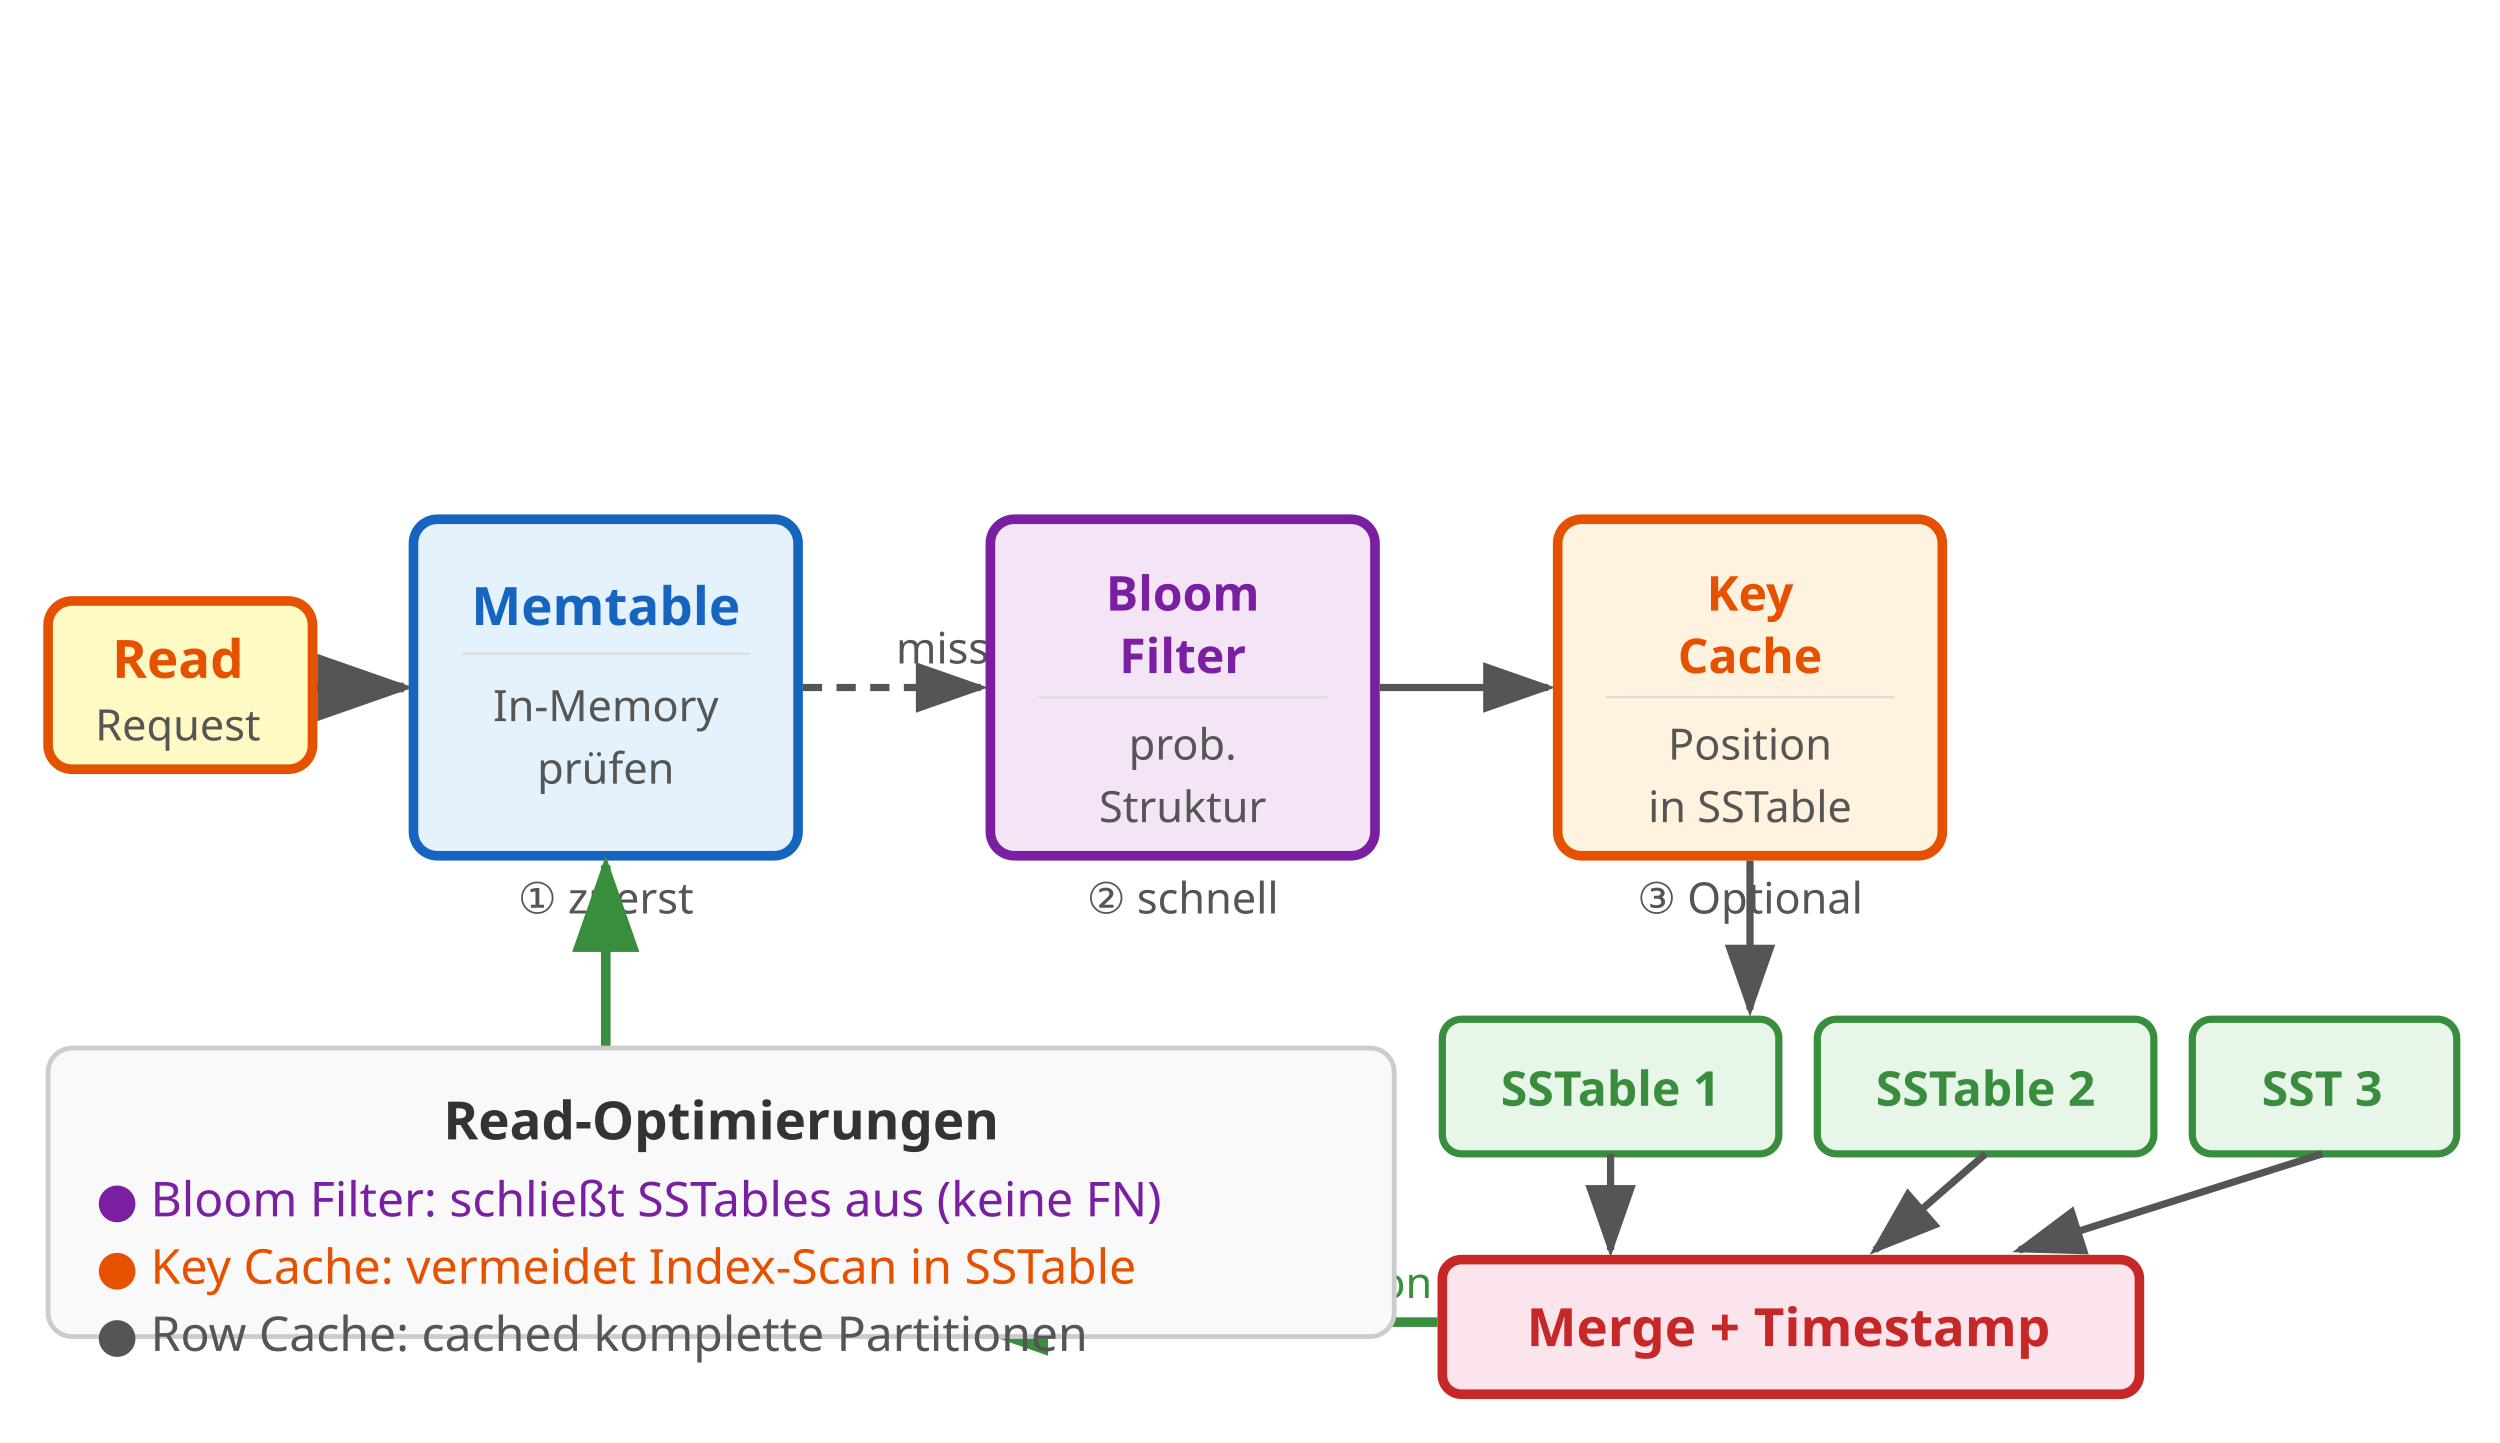
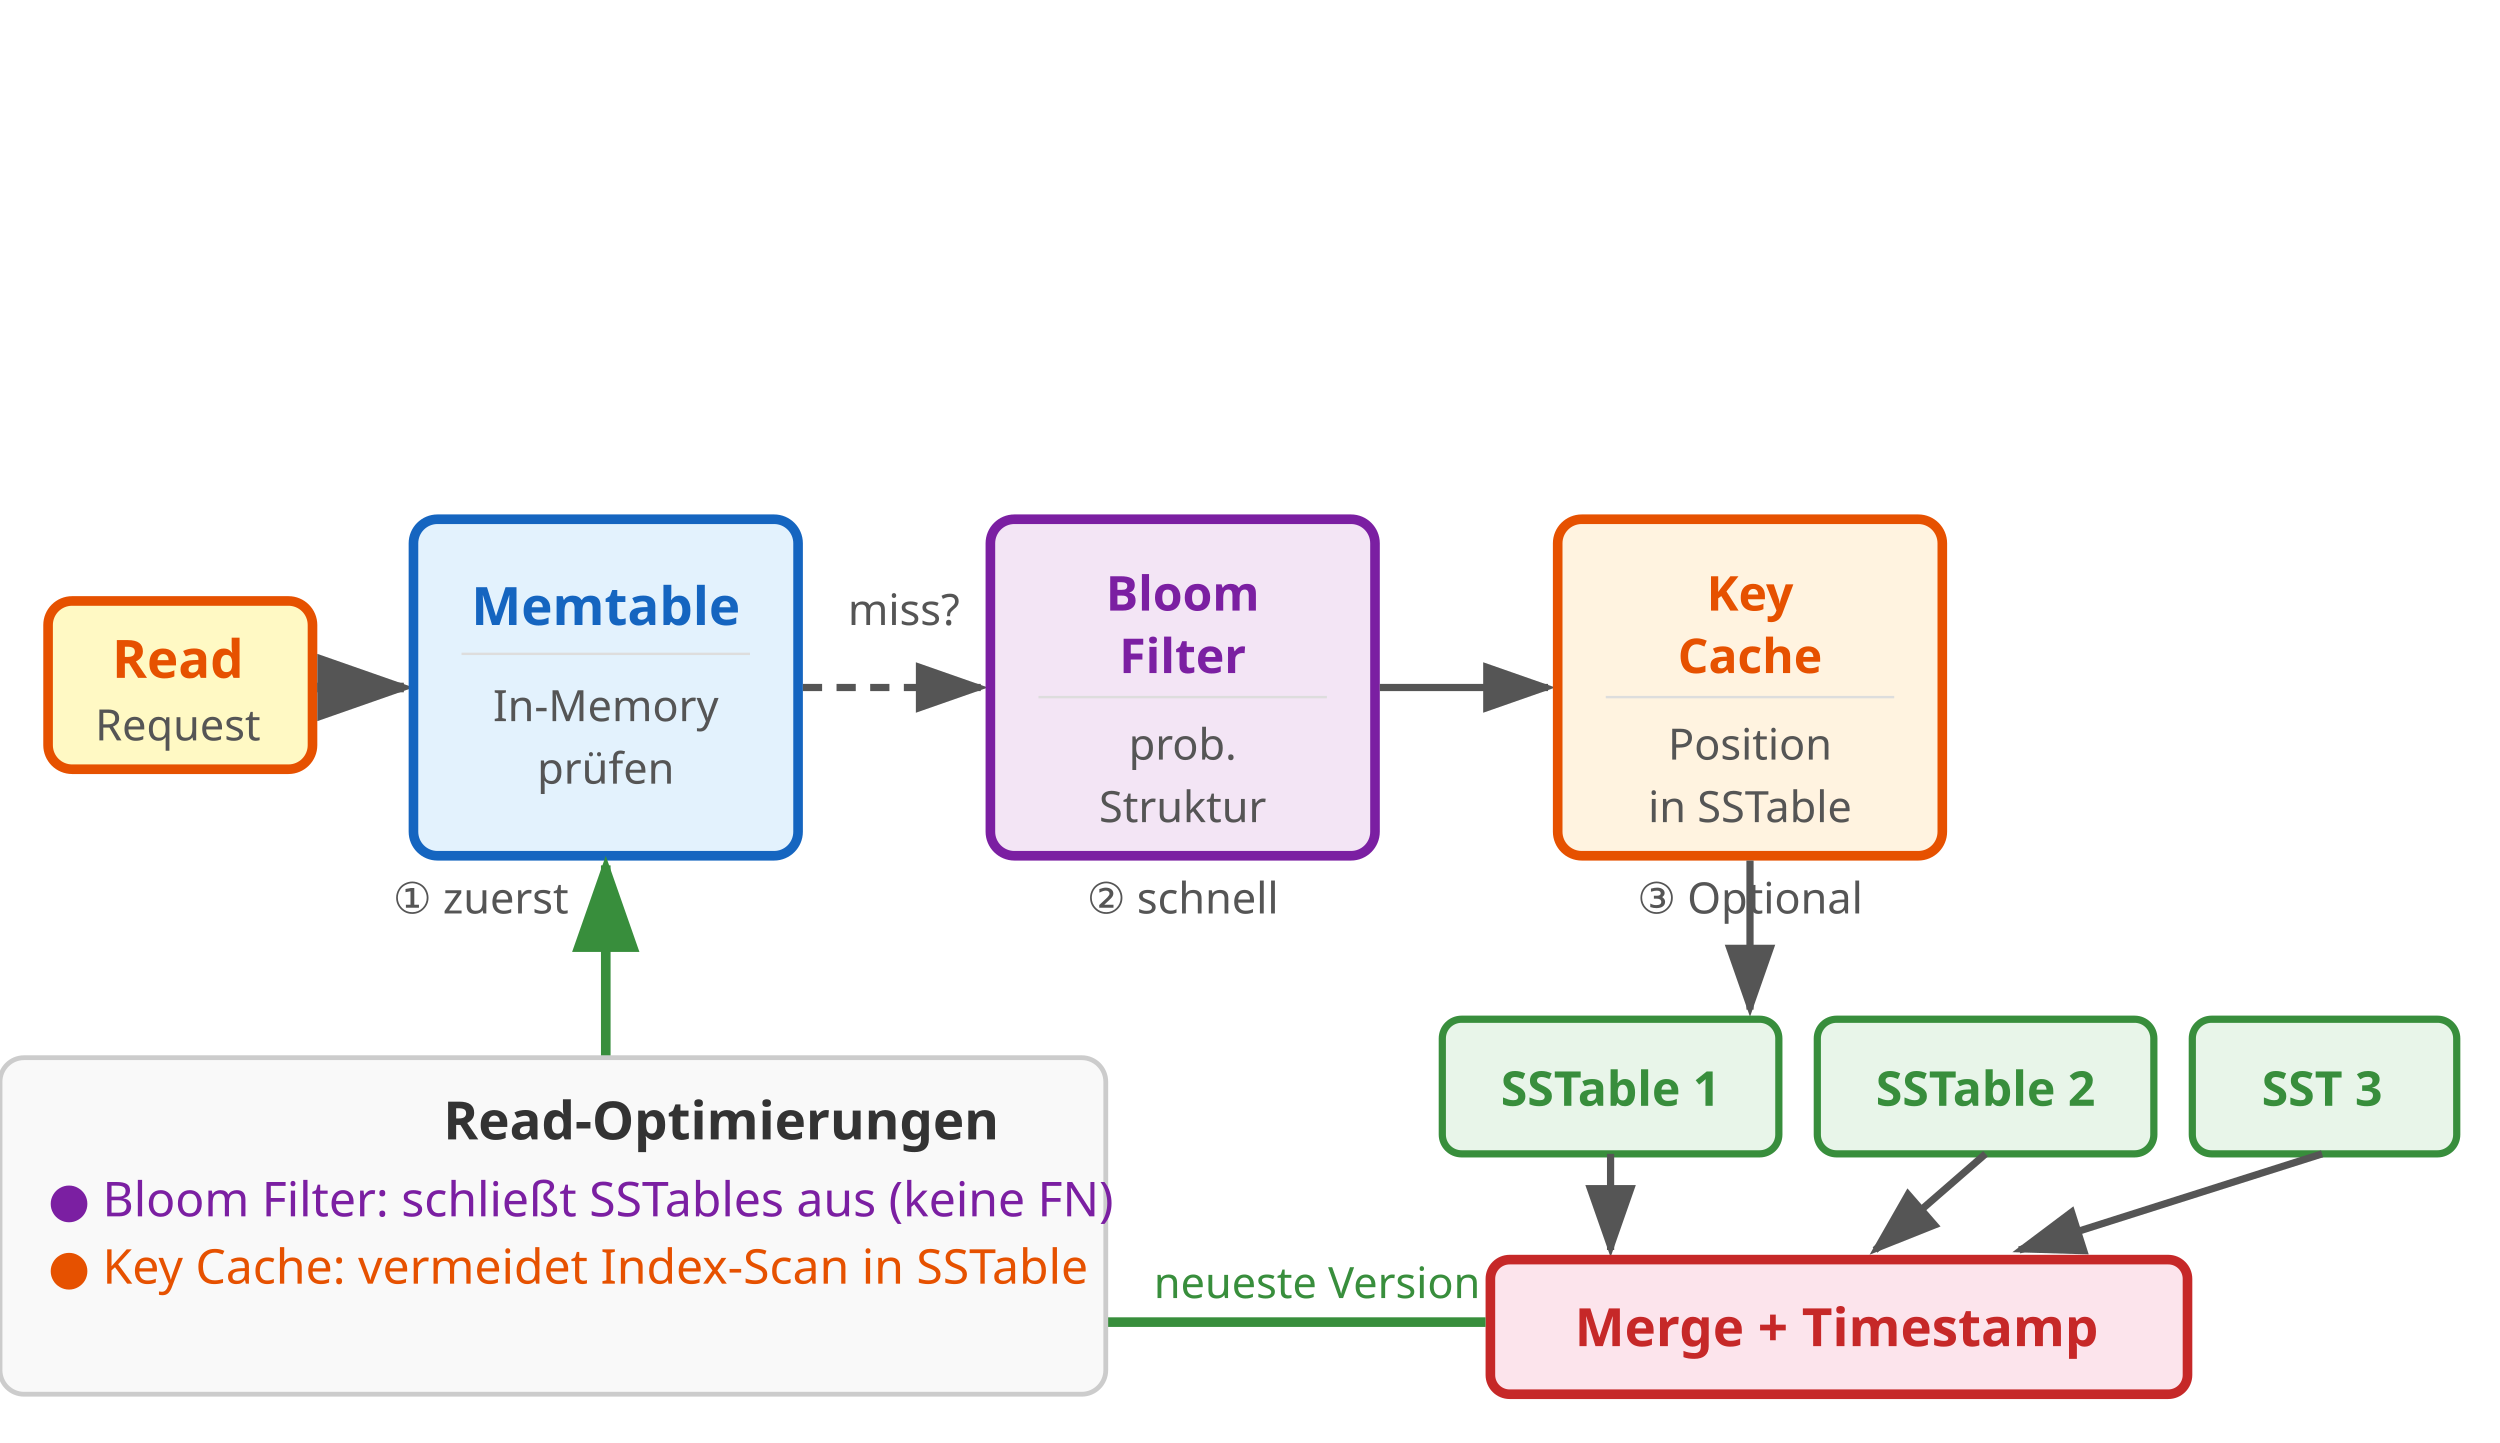
<svg xmlns="http://www.w3.org/2000/svg" viewBox="0 0 520 300" font-family="sans-serif" font-size="12">
  <defs>
    <marker id="arr" markerWidth="10" markerHeight="7" refX="9" refY="3.5" orient="auto">
      <polygon points="0 0, 10 3.5, 0 7" fill="#555" />
    </marker>
    <marker id="arrg" markerWidth="10" markerHeight="7" refX="9" refY="3.5" orient="auto">
      <polygon points="0 0, 10 3.5, 0 7" fill="#388E3C" />
    </marker>
    <marker id="arro" markerWidth="10" markerHeight="7" refX="9" refY="3.5" orient="auto">
      <polygon points="0 0, 10 3.5, 0 7" fill="#E65100" />
    </marker>
  </defs>
  <rect x="10" y="125" width="55" height="35" rx="5" fill="#FFF9C4" stroke="#E65100" stroke-width="2" />
  <text x="37" y="141" text-anchor="middle" font-size="11" font-weight="bold" fill="#E65100">Read</text>
  <text x="37" y="154" text-anchor="middle" font-size="9" fill="#555">Request</text>
  <line x1="66" y1="143" x2="84" y2="143" stroke="#555" stroke-width="2" marker-end="url(#arr)" />
  <rect x="86" y="108" width="80" height="70" rx="5" fill="#E3F2FD" stroke="#1565C0" stroke-width="2" />
  <text x="126" y="130" text-anchor="middle" font-size="11" font-weight="bold" fill="#1565C0">Memtable</text>
  <line x1="96" y1="136" x2="156" y2="136" stroke="#ddd" stroke-width="0.5" />
  <text x="126" y="150" text-anchor="middle" font-size="9" fill="#555">In-Memory</text>
  <text x="126" y="163" text-anchor="middle" font-size="9" fill="#555">prüfen</text>
-   <text x="126" y="190" text-anchor="middle" font-size="9" fill="#555">① zuerst</text>
-   <text x="198" y="138" text-anchor="middle" font-size="9" fill="#555">miss?</text>
+   <text x="100" y="190" text-anchor="middle" font-size="9" fill="#555">① zuerst</text>
+   <text x="188" y="130" text-anchor="middle" font-size="9" fill="#555">miss?</text>
  <line x1="167" y1="143" x2="204" y2="143" stroke="#555" stroke-width="1.5" stroke-dasharray="4,3" marker-end="url(#arr)" />
  <rect x="206" y="108" width="80" height="70" rx="5" fill="#F3E5F5" stroke="#7B1FA2" stroke-width="2" />
  <text x="246" y="127" text-anchor="middle" font-size="10" font-weight="bold" fill="#7B1FA2">Bloom</text>
  <text x="246" y="140" text-anchor="middle" font-size="10" font-weight="bold" fill="#7B1FA2">Filter</text>
  <line x1="216" y1="145" x2="276" y2="145" stroke="#ddd" stroke-width="0.5" />
  <text x="246" y="158" text-anchor="middle" font-size="9" fill="#555">prob.</text>
  <text x="246" y="171" text-anchor="middle" font-size="9" fill="#555">Struktur</text>
  <text x="246" y="190" text-anchor="middle" font-size="9" fill="#555">② schnell</text>
  <line x1="287" y1="143" x2="322" y2="143" stroke="#555" stroke-width="1.5" marker-end="url(#arr)" />
  <rect x="324" y="108" width="80" height="70" rx="5" fill="#FFF3E0" stroke="#E65100" stroke-width="2" />
  <text x="364" y="127" text-anchor="middle" font-size="10" font-weight="bold" fill="#E65100">Key</text>
  <text x="364" y="140" text-anchor="middle" font-size="10" font-weight="bold" fill="#E65100">Cache</text>
  <line x1="334" y1="145" x2="394" y2="145" stroke="#ddd" stroke-width="0.5" />
  <text x="364" y="158" text-anchor="middle" font-size="9" fill="#555">Position</text>
  <text x="364" y="171" text-anchor="middle" font-size="9" fill="#555">in SSTable</text>
  <text x="364" y="190" text-anchor="middle" font-size="9" fill="#555">③ Optional</text>
  <line x1="364" y1="179" x2="364" y2="210" stroke="#555" stroke-width="1.5" marker-end="url(#arr)" />
  <rect x="300" y="212" width="70" height="28" rx="4" fill="#E8F5E9" stroke="#388E3C" stroke-width="1.5" />
  <text x="335" y="230" text-anchor="middle" font-size="10" font-weight="bold" fill="#388E3C">SSTable 1</text>
  <rect x="378" y="212" width="70" height="28" rx="4" fill="#E8F5E9" stroke="#388E3C" stroke-width="1.5" />
  <text x="413" y="230" text-anchor="middle" font-size="10" font-weight="bold" fill="#388E3C">SSTable 2</text>
  <rect x="456" y="212" width="55" height="28" rx="4" fill="#E8F5E9" stroke="#388E3C" stroke-width="1.5" />
  <text x="483" y="230" text-anchor="middle" font-size="10" font-weight="bold" fill="#388E3C">SST 3</text>
  <line x1="335" y1="240" x2="335" y2="260" stroke="#555" stroke-width="1.5" marker-end="url(#arr)" />
  <line x1="413" y1="240" x2="390" y2="260" stroke="#555" stroke-width="1.5" marker-end="url(#arr)" />
  <line x1="483" y1="240" x2="420" y2="260" stroke="#555" stroke-width="1.5" marker-end="url(#arr)" />
-   <rect x="300" y="262" width="145" height="28" rx="4" fill="#FCE4EC" stroke="#C62828" stroke-width="2" />
-   <text x="372" y="280" text-anchor="middle" font-size="11" font-weight="bold" fill="#C62828">Merge + Timestamp</text>
-   <line x1="299" y1="275" x2="200" y2="275" stroke="#388E3C" stroke-width="2" marker-end="url(#arrg)" />
+   <rect x="310" y="262" width="145" height="28" rx="4" fill="#FCE4EC" stroke="#C62828" stroke-width="2" />
+   <text x="382" y="280" text-anchor="middle" font-size="11" font-weight="bold" fill="#C62828">Merge + Timestamp</text>
+   <line x1="309" y1="275" x2="200" y2="275" stroke="#388E3C" stroke-width="2" marker-end="url(#arrg)" />
  <line x1="126" y1="275" x2="126" y2="180" stroke="#388E3C" stroke-width="2" marker-end="url(#arrg)" />
-   <text x="230" y="270" font-size="9" fill="#388E3C">neueste Version</text>
-   <rect x="10" y="218" width="280" height="60" rx="5" fill="#F9F9F9" stroke="#CCC" stroke-width="1" />
+   <text x="240" y="270" font-size="9" fill="#388E3C">neueste Version</text>
+   <rect x="0" y="220" width="230" height="70" rx="5" fill="#F9F9F9" stroke="#CCC" stroke-width="1" />
  <text x="150" y="237" text-anchor="middle" font-size="11" font-weight="bold" fill="#333">Read-Optimierungen</text>
-   <text x="20" y="253" font-size="10" fill="#7B1FA2">● Bloom Filter: schließt SSTables aus (keine FN)</text>
-   <text x="20" y="267" font-size="10" fill="#E65100">● Key Cache: vermeidet Index-Scan in SSTable</text>
-   <text x="20" y="281" font-size="10" fill="#555">● Row Cache: cached komplette Partitionen</text>
+   <text x="10" y="253" font-size="10" fill="#7B1FA2">● Bloom Filter: schließt SSTables aus (keine FN)</text>
+   <text x="10" y="267" font-size="10" fill="#E65100">● Key Cache: vermeidet Index-Scan in SSTable</text>
</svg>
